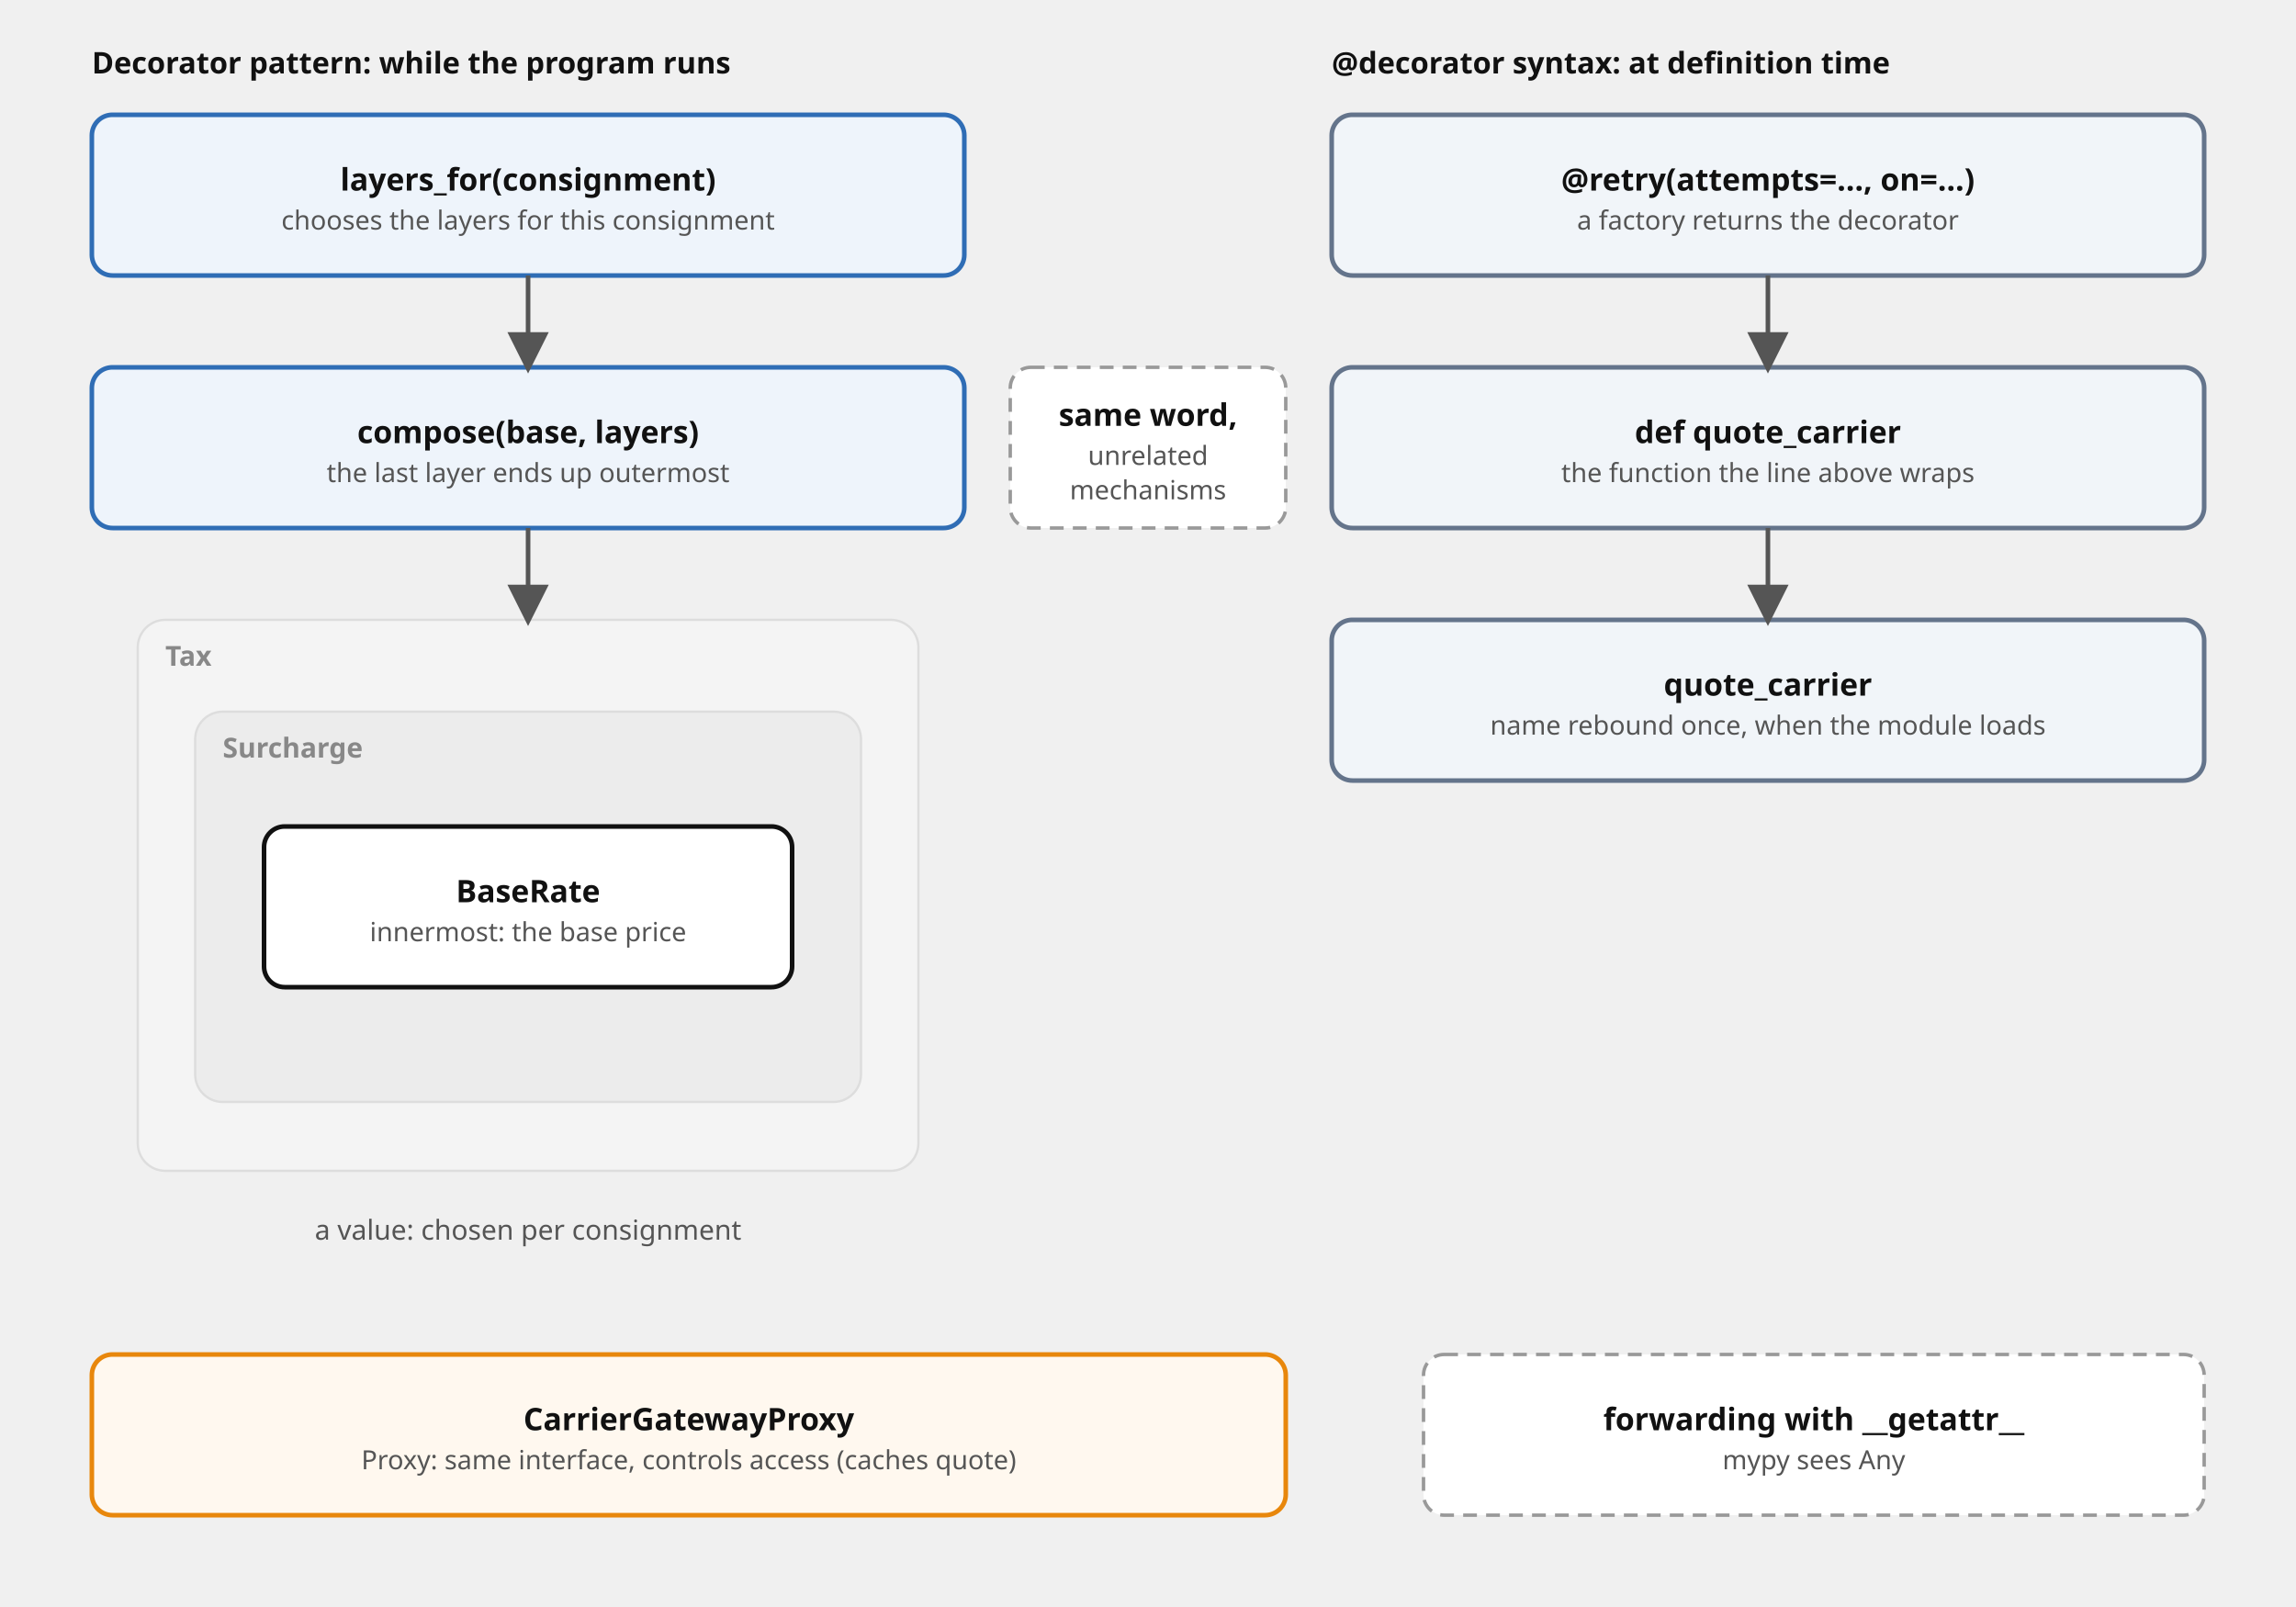
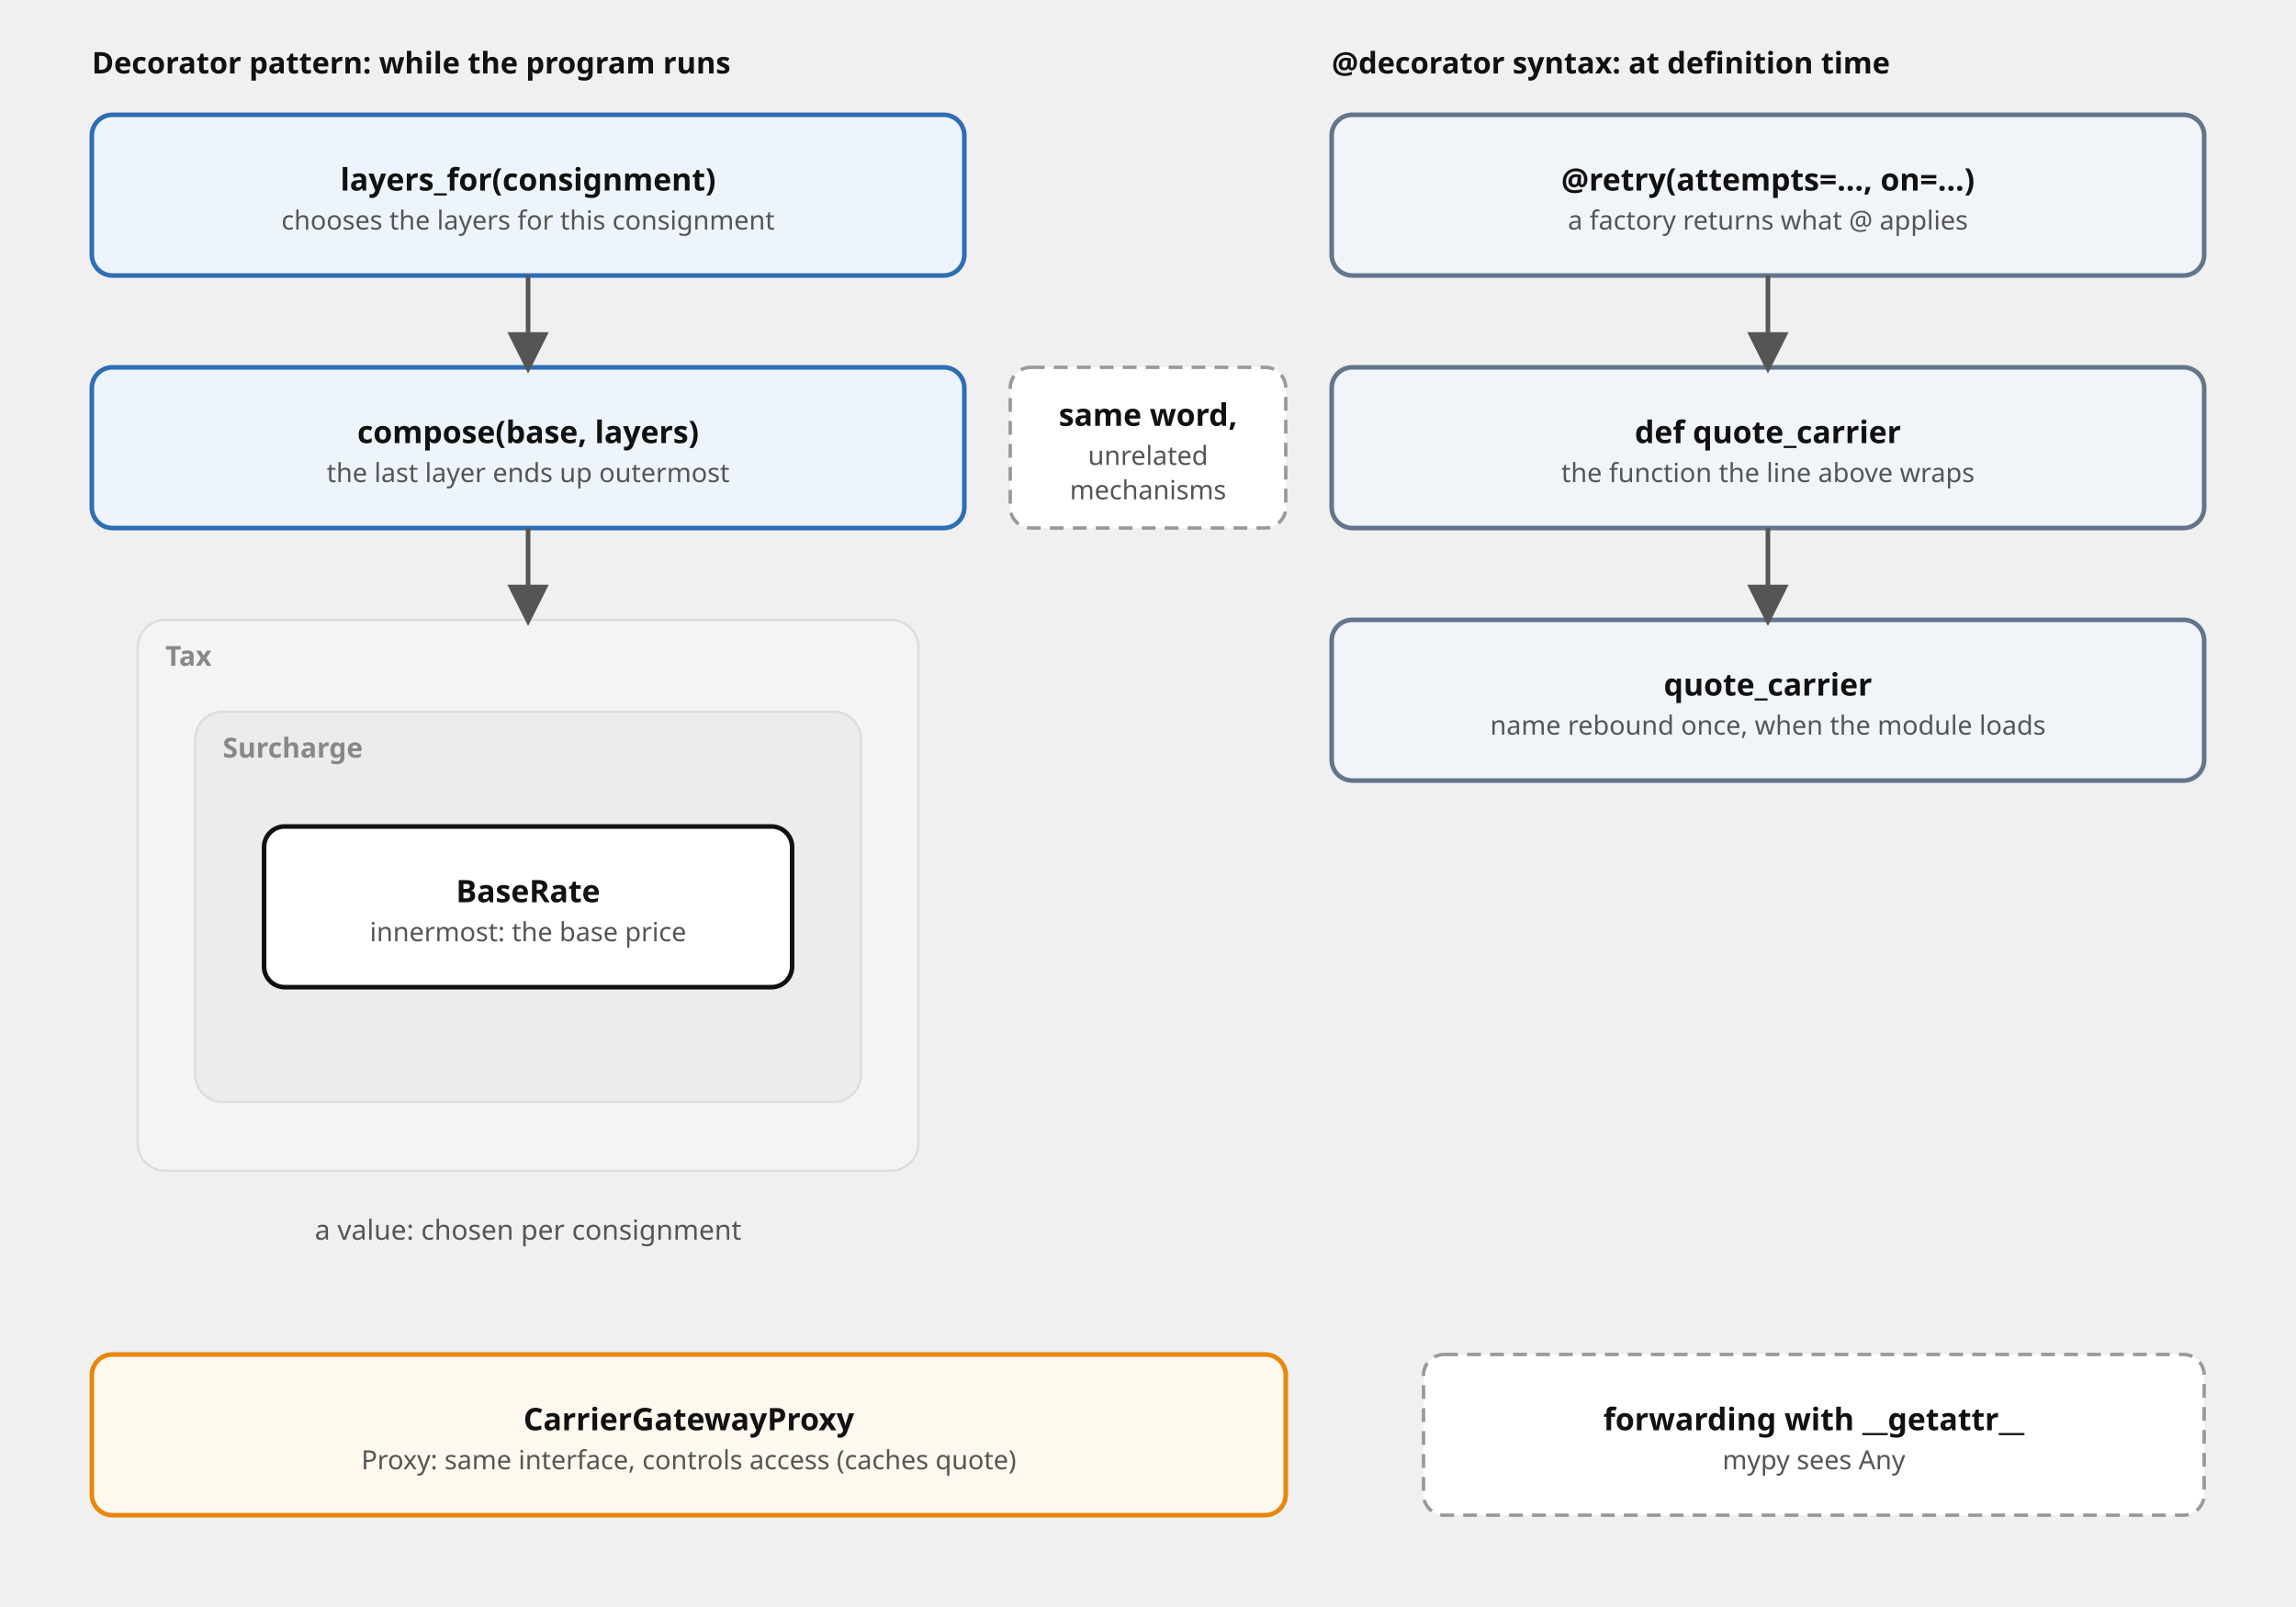
<svg xmlns="http://www.w3.org/2000/svg" viewBox="0 0 1000 700" font-family="'Red Hat Text', system-ui, sans-serif" role="img">
  <defs>
    <marker id="a" viewBox="0 0 10 10" refX="8.5" refY="5" markerWidth="9" markerHeight="9" orient="auto-start-reverse">
      <path d="M0,0 L10,5 L0,10 z" fill="#555" />
    </marker>
    <marker id="am" viewBox="0 0 10 10" refX="8.5" refY="5" markerWidth="9" markerHeight="9" orient="auto-start-reverse">
      <path d="M0,0 L10,5 L0,10 z" fill="#b8650a" />
    </marker>
  </defs>
  <rect x="60" y="270" width="340" height="240" rx="12" fill="#f4f4f4" stroke="#ddd" />
  <text x="72" y="290" font-size="12" font-weight="700" fill="#888">Tax</text>
  <rect x="85" y="310" width="290" height="170" rx="12" fill="#ececec" stroke="#ddd" />
  <text x="97" y="330" font-size="12" font-weight="700" fill="#888">Surcharge</text>
  <rect x="40" y="50" width="380" height="70" rx="9" fill="#eef4fb" stroke="#2f6db5" stroke-width="2" />
  <text x="230.0" y="83.0" font-size="13.5" font-weight="700" fill="#111111" text-anchor="middle">layers_for(consignment)</text>
  <text x="230.0" y="100.0" font-size="11.5" fill="#555555" text-anchor="middle">chooses the layers for this consignment</text>
  <rect x="40" y="160" width="380" height="70" rx="9" fill="#eef4fb" stroke="#2f6db5" stroke-width="2" />
  <text x="230.0" y="193.0" font-size="13.5" font-weight="700" fill="#111111" text-anchor="middle">compose(base, layers)</text>
  <text x="230.0" y="210.0" font-size="11.5" fill="#555555" text-anchor="middle">the last layer ends up outermost</text>
  <rect x="115" y="360" width="230" height="70" rx="9" fill="#ffffff" stroke="#111111" stroke-width="2" />
  <text x="230.0" y="393.0" font-size="13.5" font-weight="700" fill="#111111" text-anchor="middle">BaseRate</text>
  <text x="230.0" y="410.0" font-size="11.5" fill="#555555" text-anchor="middle">innermost: the base price</text>
  <rect x="580" y="50" width="380" height="70" rx="9" fill="#f1f5f9" stroke="#64748b" stroke-width="2" />
  <text x="770.0" y="83.0" font-size="13.5" font-weight="700" fill="#111111" text-anchor="middle">@retry(attempts=..., on=...)</text>
-   <text x="770.0" y="100.0" font-size="11.5" fill="#555555" text-anchor="middle">a factory returns the decorator</text>
+   <text x="770.0" y="100.0" font-size="11.5" fill="#555555" text-anchor="middle">a factory returns what @ applies</text>
  <rect x="580" y="160" width="380" height="70" rx="9" fill="#f1f5f9" stroke="#64748b" stroke-width="2" />
  <text x="770.0" y="193.0" font-size="13.5" font-weight="700" fill="#111111" text-anchor="middle">def quote_carrier</text>
  <text x="770.0" y="210.0" font-size="11.5" fill="#555555" text-anchor="middle">the function the line above wraps</text>
  <rect x="580" y="270" width="380" height="70" rx="9" fill="#f1f5f9" stroke="#64748b" stroke-width="2" />
  <text x="770.0" y="303.0" font-size="13.5" font-weight="700" fill="#111111" text-anchor="middle">quote_carrier</text>
  <text x="770.0" y="320.0" font-size="11.5" fill="#555555" text-anchor="middle">name rebound once, when the module loads</text>
  <rect x="440" y="160" width="120" height="70" rx="9" fill="#ffffff" stroke="#999999" stroke-width="1.5" stroke-dasharray="6 4" />
  <text x="500.0" y="185.5" font-size="13.5" font-weight="700" fill="#111111" text-anchor="middle">same word,</text>
  <text x="500.0" y="202.5" font-size="11.5" fill="#555555" text-anchor="middle">unrelated</text>
  <text x="500.0" y="217.5" font-size="11.5" fill="#555555" text-anchor="middle">mechanisms</text>
  <rect x="40" y="590" width="520" height="70" rx="9" fill="#fff8ef" stroke="#e8870c" stroke-width="2" />
  <text x="300.0" y="623.0" font-size="13.5" font-weight="700" fill="#111111" text-anchor="middle">CarrierGatewayProxy</text>
  <text x="300.0" y="640.0" font-size="11.5" fill="#555555" text-anchor="middle">Proxy: same interface, controls access (caches quote)</text>
  <rect x="620" y="590" width="340" height="70" rx="9" fill="#ffffff" stroke="#999999" stroke-width="1.5" stroke-dasharray="6 4" />
  <text x="790.0" y="623.0" font-size="13.5" font-weight="700" fill="#111111" text-anchor="middle">forwarding with __getattr__</text>
  <text x="790.0" y="640.0" font-size="11.5" fill="#555555" text-anchor="middle">mypy sees Any</text>
  <path d="M230,120 L230,160" fill="none" stroke="#555" stroke-width="2" marker-end="url(#a)" />
  <path d="M230,230 L230,270" fill="none" stroke="#555" stroke-width="2" marker-end="url(#a)" />
  <path d="M770,120 L770,160" fill="none" stroke="#555" stroke-width="2" marker-end="url(#a)" />
  <path d="M770,230 L770,270" fill="none" stroke="#555" stroke-width="2" marker-end="url(#a)" />
  <text x="40" y="32" font-size="13" fill="#111111" text-anchor="start" font-weight="700">Decorator pattern: while the program runs</text>
  <text x="580" y="32" font-size="13" fill="#111111" text-anchor="start" font-weight="700">@decorator syntax: at definition time</text>
  <text x="230" y="540" font-size="12" fill="#555555" text-anchor="middle">a value: chosen per consignment</text>
</svg>
